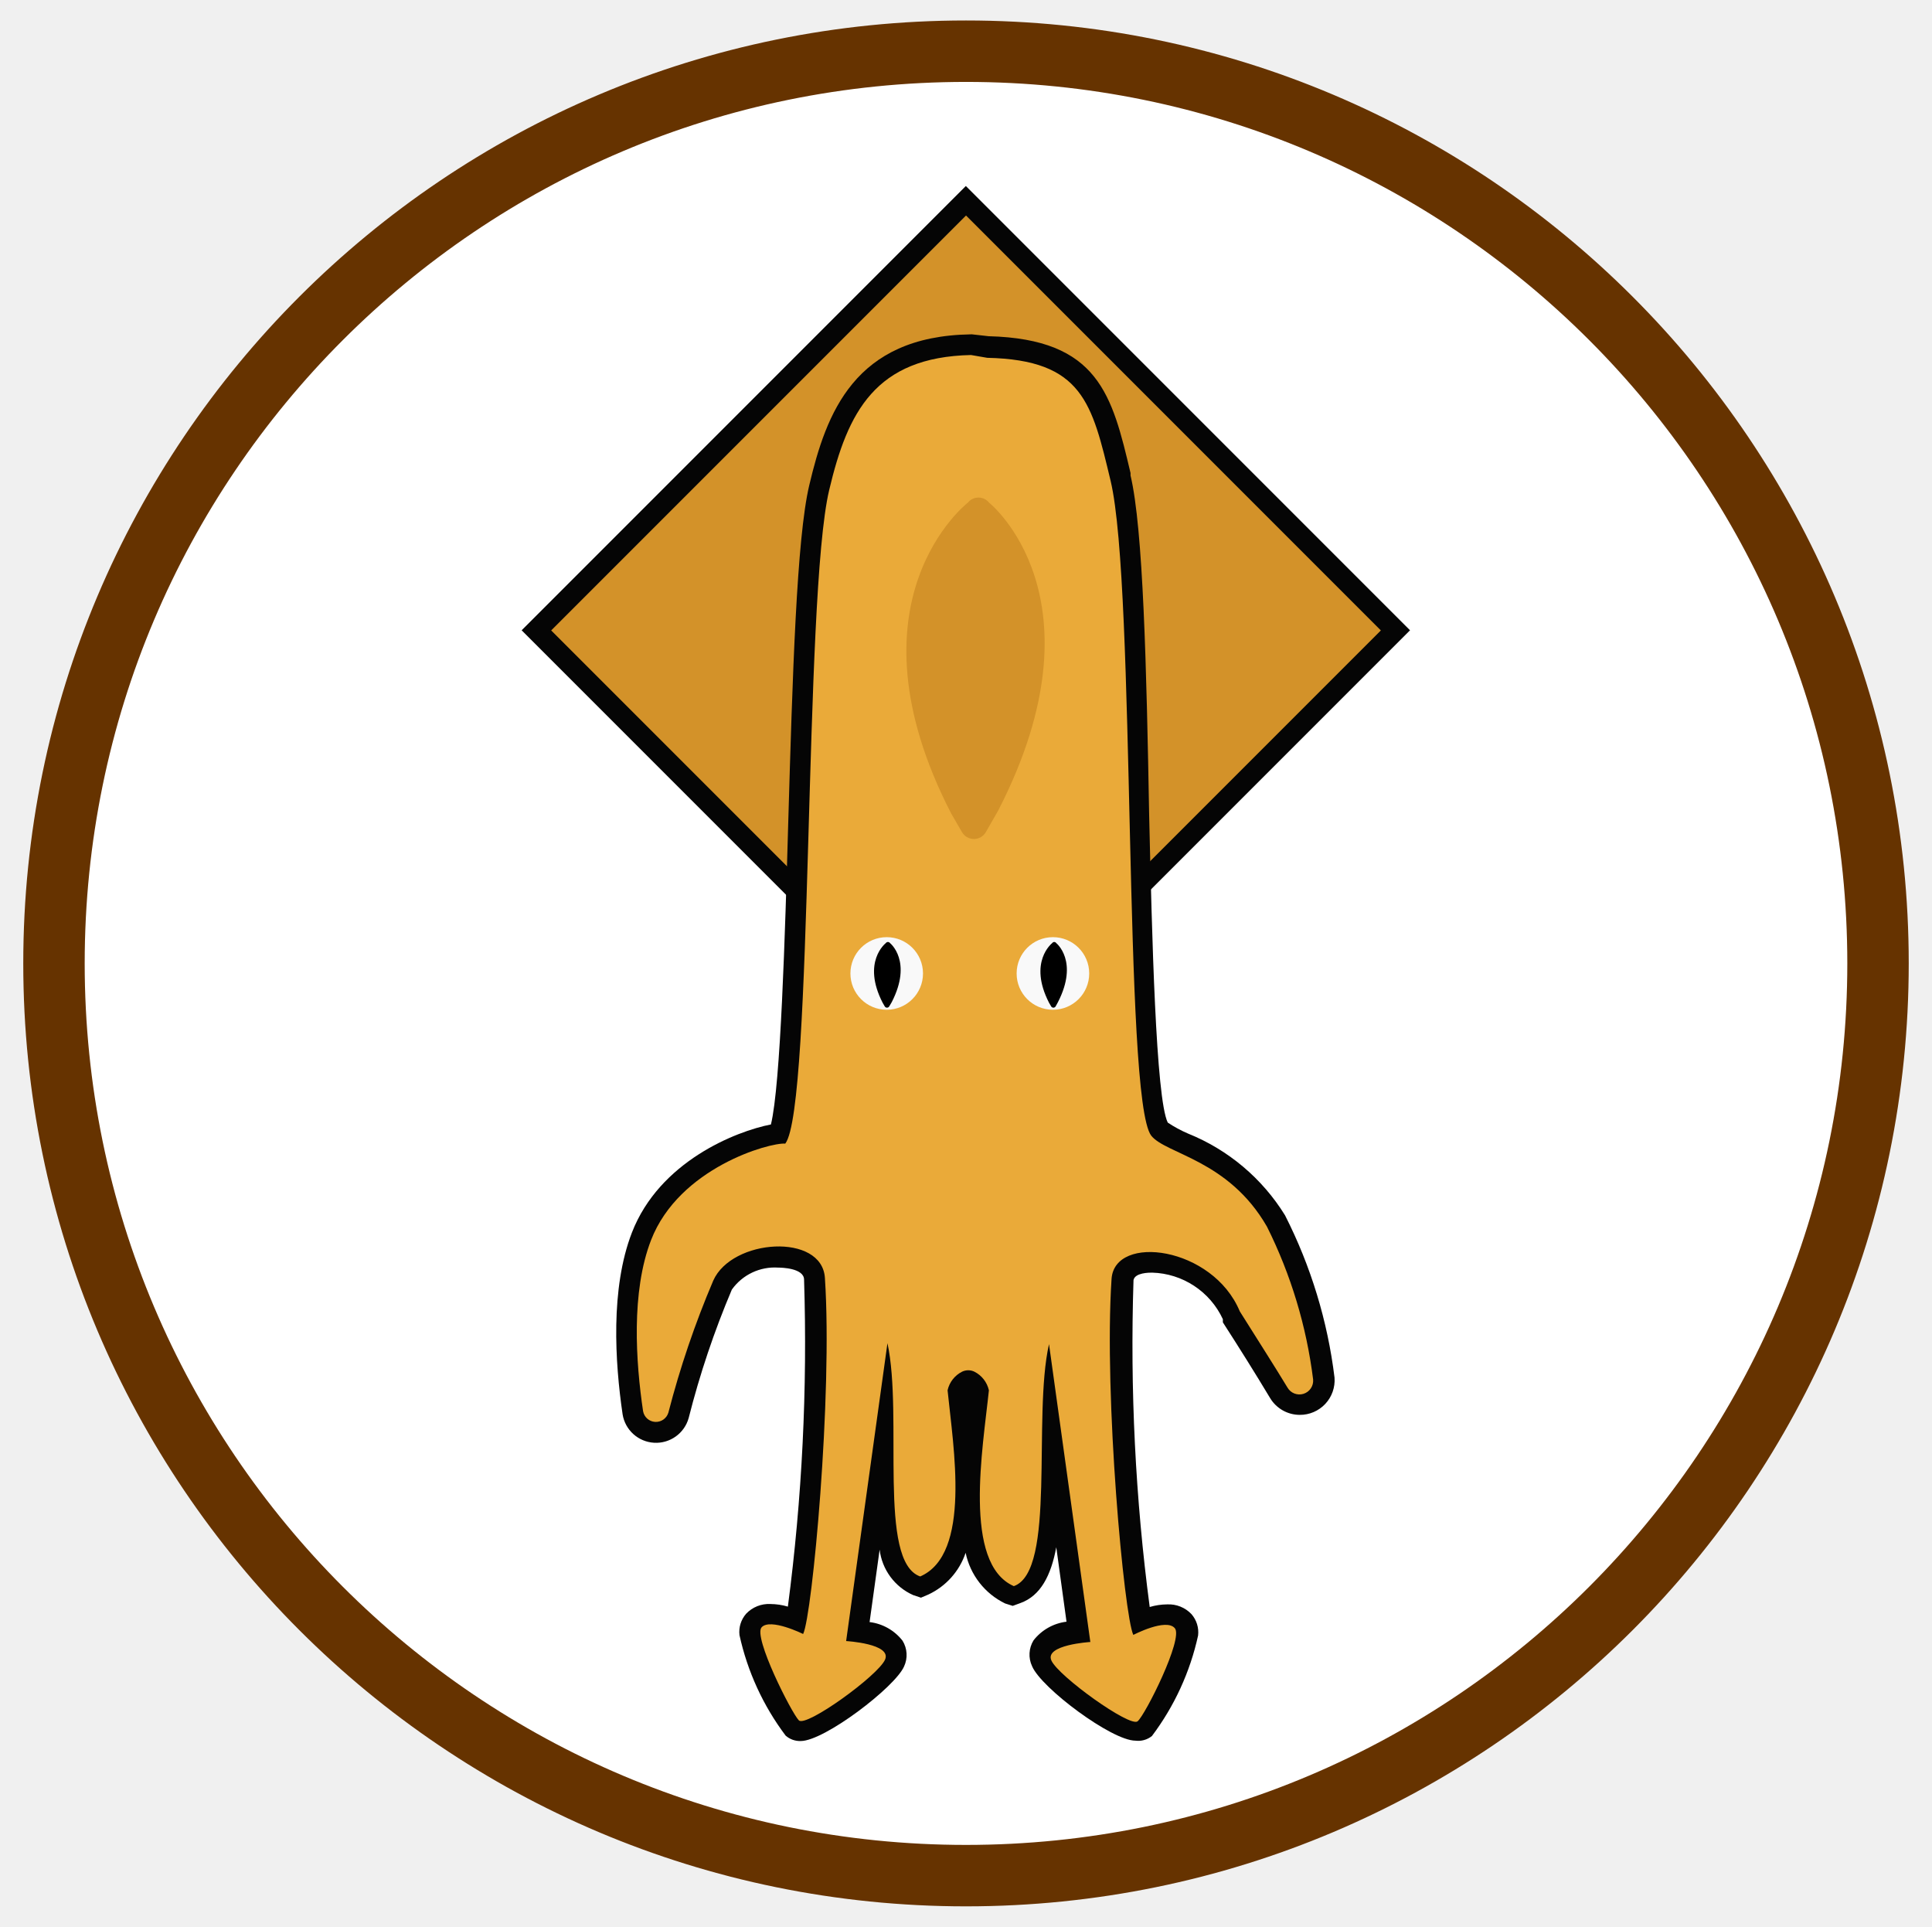
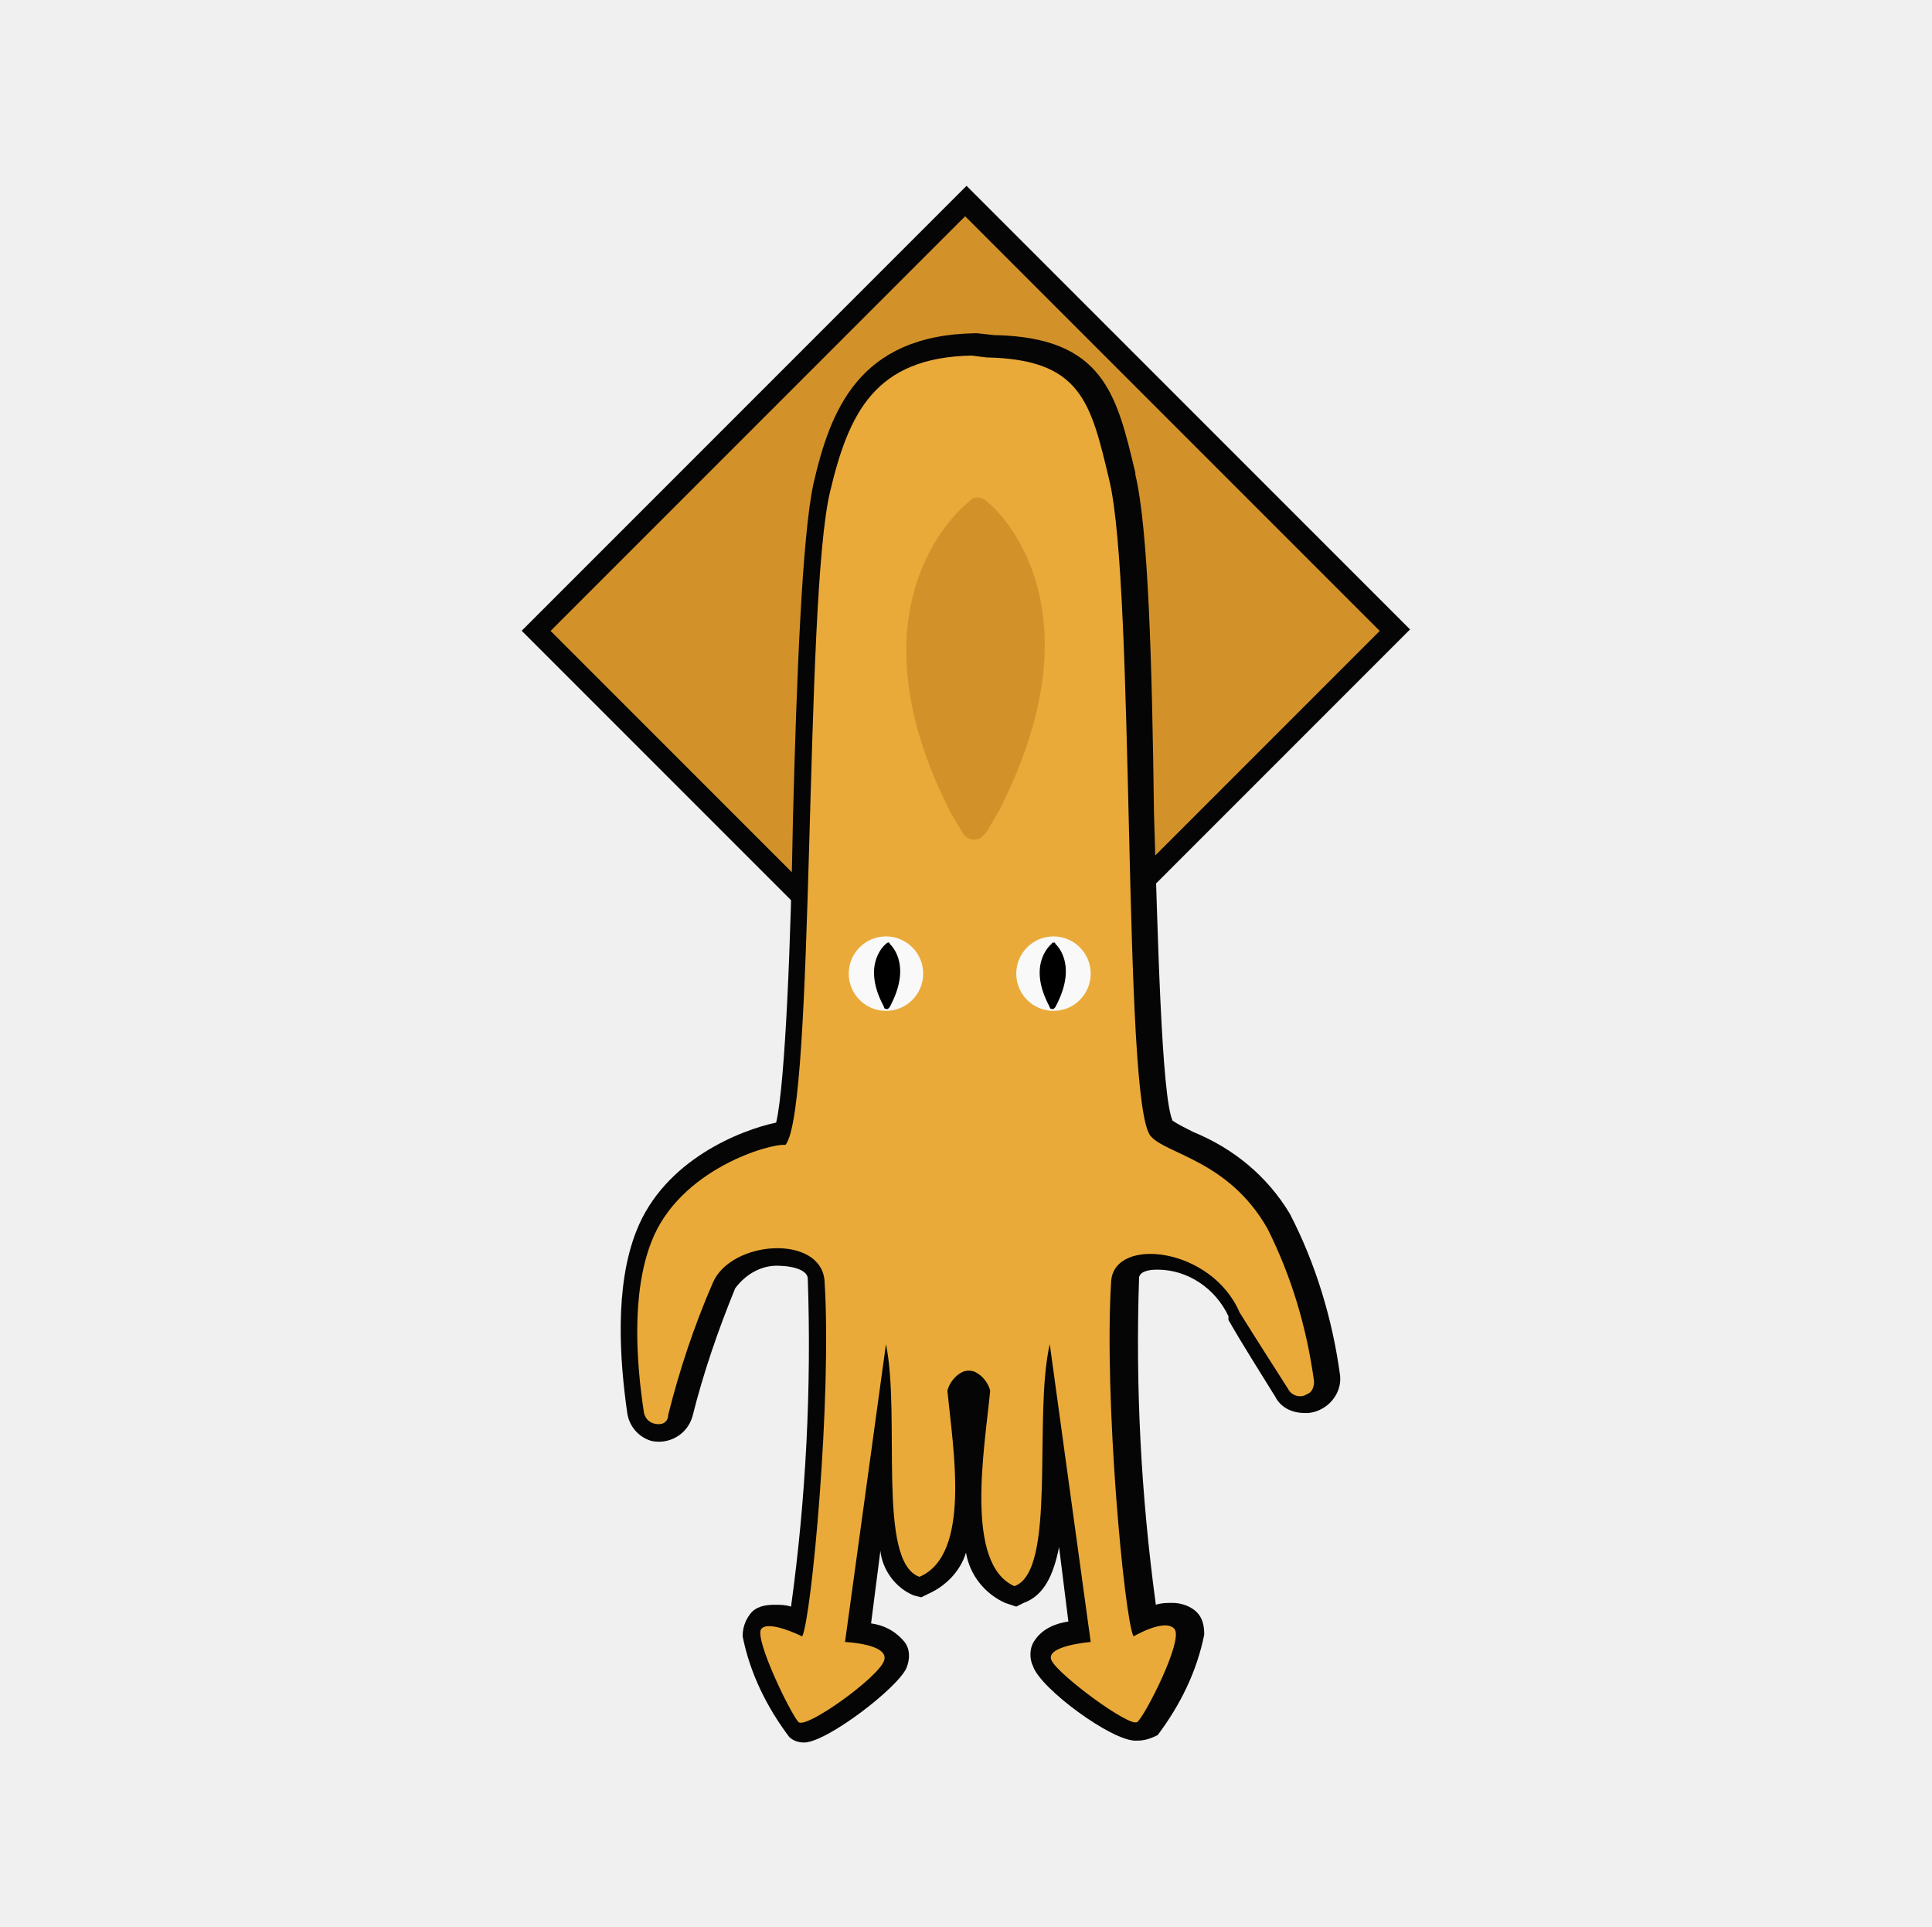
- <svg xmlns="http://www.w3.org/2000/svg" id="Layer_1" data-name="Layer 1" viewBox="0 0 103.8 103.5">
-   <defs>
-     <style>.cls-1{fill:#fff;stroke:#630;stroke-miterlimit:10;stroke-width:3.3px;}.cls-2{fill:#050505;}.cls-3{fill:#d39229;}.cls-4{fill:#eaaa39;}.cls-5{fill:#f9f9f9;}</style>
-   </defs>
-   <circle class="cls-1" cx="51.9" cy="51.75" r="49" />
-   <rect class="cls-2" x="35.03" y="16.99" width="33.75" height="33.75" transform="translate(112.54 21.1) rotate(135)" />
-   <rect class="cls-3" x="36.14" y="18.1" width="31.52" height="31.52" transform="translate(-8.74 46.62) rotate(-45)" />
-   <path class="cls-2" d="M61,93.5c-1.27,0-5.06-2.83-5.55-4a1.46,1.46,0,0,1,.08-1.39,2.65,2.65,0,0,1,1.77-1l-.55-4c-.28,1.51-.84,2.61-1.93,3l-.41.15L54,86.13a3.91,3.91,0,0,1-2.12-2.72,3.82,3.82,0,0,1-2,2.24l-.4.17-.42-.14a3.07,3.07,0,0,1-1.8-2.44l-.54,3.89a2.65,2.65,0,0,1,1.77,1,1.46,1.46,0,0,1,.08,1.39c-.5,1.12-4.28,4-5.55,4a1.17,1.17,0,0,1-.81-.29,13.94,13.94,0,0,1-2.48-5.4,1.48,1.48,0,0,1,.36-1.15,1.68,1.68,0,0,1,1.3-.52,3.4,3.4,0,0,1,.94.14,108.46,108.46,0,0,0,.87-17.56c0-.63-1.24-.65-1.38-.65a2.83,2.83,0,0,0-2.5,1.18A47.6,47.6,0,0,0,37,76.17a1.82,1.82,0,0,1-3.55-.2c-.41-2.8-.66-6.76.5-9.76,1.48-3.82,5.58-5.44,7.47-5.81.52-2.13.76-10.22.93-16.24.23-7.84.45-15.25,1.13-18.1.91-3.85,2.41-8,8.67-8.1h.08l.89.1c5.91.15,6.63,3.17,7.62,7.35l0,.13c.68,2.86.86,10.33,1,18.24.15,6.43.36,15.22,1,16.52a6.78,6.78,0,0,0,1.09.59,10.92,10.92,0,0,1,5.21,4.39A26.25,26.25,0,0,1,71.7,74a1.86,1.86,0,0,1-1.87,2,1.86,1.86,0,0,1-1.59-.9c-.81-1.35-1.67-2.72-2.54-4.07l0-.08,0-.09a4.32,4.32,0,0,0-3.8-2.5c-.16,0-.92,0-1,.4a107.32,107.32,0,0,0,.87,17.56,3.4,3.4,0,0,1,.94-.14,1.68,1.68,0,0,1,1.3.52,1.48,1.48,0,0,1,.36,1.15,13.94,13.94,0,0,1-2.48,5.4A1.17,1.17,0,0,1,61,93.5Z" />
-   <path class="cls-4" d="M52.17,19.07c-5.15.11-6.63,3.07-7.62,7.25-1.37,5.75-.85,33.16-2.36,35.11-.83-.07-5.7,1.29-7.21,5.18-1.08,2.79-.82,6.56-.43,9.19a.7.7,0,0,0,1.36.08,49.94,49.94,0,0,1,2.41-7.09c1-2.26,5.85-2.58,6-.14.42,6.3-.68,18.13-1.17,19.12,0,0-1.76-.87-2.23-.36s1.61,4.61,2,5,4.25-2.4,4.63-3.26-2.09-1-2.09-1l2.22-16c.85,3.93-.54,11.73,1.76,12.53,2.76-1.2,1.78-6.93,1.47-10a1.48,1.48,0,0,1,.78-1,.76.76,0,0,1,.66,0,1.48,1.48,0,0,1,.78,1c-.32,3.1-1.42,9.31,1.34,10.52,2.29-.81,1-9.09,1.89-13l2.22,16s-2.48.15-2.09,1,4.22,3.6,4.63,3.26,2.47-4.44,2-5-2.23.36-2.23.36c-.49-1-1.59-12.82-1.17-19.12.16-2.44,5.44-1.75,6.89,1.74,1,1.59,1.9,3,2.56,4.09a.74.74,0,0,0,1.38-.43,25.4,25.4,0,0,0-2.48-8.21C66,62.29,62.64,62,61.85,61c-1.51-2-.81-29.42-2.18-35.17-1-4.17-1.49-6.5-6.63-6.61Z" />
-   <circle class="cls-5" cx="47.64" cy="52.29" r="1.95" />
-   <path d="M47.59,50.66s-1.3,1-.17,3.2l.11.19a.14.14,0,0,0,.25,0l.13-.22c1.13-2.2-.09-3.17-.09-3.17h0a.14.14,0,0,0-.23,0Z" />
-   <path class="cls-3" d="M52,27s-6.79,5.24-.9,16.69l.58,1a.74.74,0,0,0,1.29,0l.67-1.17C59.51,32.07,53.14,27,53.14,27h0A.73.73,0,0,0,52,27Z" />
-   <circle class="cls-5" cx="56.57" cy="52.29" r="1.95" />
-   <path d="M56.53,50.66s-1.3,1-.17,3.2l.11.19a.14.14,0,0,0,.25,0l.12-.22c1.13-2.2-.09-3.17-.09-3.17h0a.13.13,0,0,0-.22,0Z" />
+ <svg xmlns="http://www.w3.org/2000/svg" version="1.1" id="Layer_1" x="0px" y="0px" viewBox="0 0 103.8 103.5" style="enable-background:new 0 0 103.8 103.5;" xml:space="preserve">
+   <style type="text/css">
+ 	.st0{fill:#050505;}
+ 	.st1{fill:#D39229;}
+ 	.st2{fill:#EAAA39;}
+ 	.st3{fill:#F9F9F9;}
+ </style>
+   <rect x="35" y="17" transform="matrix(0.7071 -0.7071 0.7071 0.7071 -8.7413 46.6091)" class="st0" width="33.8" height="33.7" />
+   <rect x="36.1" y="18.1" transform="matrix(0.7071 -0.7071 0.7071 0.7071 -8.7437 46.6184)" class="st1" width="31.5" height="31.5" />
+   <path class="st0" d="M61,93.5c-1.3,0-5.1-2.8-5.5-4c-0.2-0.4-0.2-1,0.1-1.4c0.4-0.6,1.1-0.9,1.8-1l-0.5-4c-0.3,1.5-0.8,2.6-1.9,3  l-0.4,0.2L54,86.1c-1.1-0.5-1.9-1.5-2.1-2.7c-0.3,1-1.1,1.8-2,2.2l-0.4,0.2l-0.4-0.1c-1-0.4-1.7-1.4-1.8-2.4l-0.5,3.9  c0.7,0.1,1.3,0.4,1.8,1c0.3,0.4,0.3,0.9,0.1,1.4c-0.5,1.1-4.3,4-5.5,4c-0.3,0-0.6-0.1-0.8-0.3c-1.2-1.6-2.1-3.4-2.5-5.4  c0-0.4,0.1-0.8,0.4-1.2c0.3-0.4,0.8-0.5,1.3-0.5c0.3,0,0.6,0,0.9,0.1c0.8-5.8,1.1-11.7,0.9-17.6c0-0.6-1.2-0.7-1.4-0.7  c-1-0.1-1.9,0.4-2.5,1.2c-0.9,2.2-1.7,4.5-2.3,6.9c-0.3,1-1.3,1.5-2.2,1.3c-0.7-0.2-1.2-0.8-1.3-1.5c-0.4-2.8-0.7-6.8,0.5-9.8  c1.5-3.8,5.6-5.4,7.5-5.8c0.5-2.1,0.8-10.2,0.9-16.2c0.2-7.8,0.5-15.3,1.1-18.1c0.9-3.9,2.4-8,8.7-8.1h0.1l0.9,0.1  c5.9,0.1,6.6,3.2,7.6,7.4v0.1c0.7,2.9,0.9,10.3,1,18.2c0.2,6.4,0.4,15.2,1,16.5c0.3,0.2,0.7,0.4,1.1,0.6c2.2,0.9,4,2.4,5.2,4.4  c1.4,2.7,2.3,5.7,2.7,8.7c0.1,1-0.7,1.9-1.7,2c-0.1,0-0.1,0-0.2,0c-0.7,0-1.3-0.3-1.6-0.9c-0.8-1.3-1.7-2.7-2.5-4.1v-0.1v-0.1  c-0.7-1.5-2.2-2.5-3.8-2.5c-0.2,0-0.9,0-1,0.4c-0.2,5.9,0.1,11.7,0.9,17.6c0.3-0.1,0.6-0.1,0.9-0.1c0.5,0,1,0.2,1.3,0.5  c0.3,0.3,0.4,0.7,0.4,1.2c-0.4,2-1.3,3.8-2.5,5.4C61.6,93.5,61.3,93.5,61,93.5z" />
+   <path class="st2" d="M52.2,19.1c-5.2,0.1-6.6,3.1-7.6,7.3c-1.4,5.8-0.8,33.2-2.4,35.1c-0.8-0.1-5.7,1.3-7.2,5.2  c-1.1,2.8-0.8,6.6-0.4,9.2c0.1,0.4,0.4,0.6,0.8,0.6c0.3,0,0.5-0.2,0.5-0.5c0.6-2.4,1.4-4.8,2.4-7.1c1-2.3,5.8-2.6,6-0.1  c0.4,6.3-0.7,18.1-1.2,19.1c0,0-1.8-0.9-2.2-0.4s1.6,4.6,2,5s4.3-2.4,4.6-3.3s-2.1-1-2.1-1l2.2-16c0.8,3.9-0.5,11.7,1.8,12.5  c2.8-1.2,1.8-6.9,1.5-10c0.1-0.4,0.4-0.8,0.8-1c0.2-0.1,0.5-0.1,0.7,0c0.4,0.2,0.7,0.6,0.8,1c-0.3,3.1-1.4,9.3,1.3,10.5  c2.3-0.8,1-9.1,1.9-13l2.2,16c0,0-2.5,0.2-2.1,1s4.2,3.6,4.6,3.3s2.5-4.4,2-5s-2.2,0.4-2.2,0.4c-0.5-1-1.6-12.8-1.2-19.1  c0.2-2.4,5.4-1.8,6.9,1.7c1,1.6,1.9,3,2.6,4.1c0.2,0.4,0.7,0.5,1,0.3c0.3-0.1,0.4-0.4,0.4-0.7c-0.4-2.9-1.2-5.6-2.5-8.2  C66,62.3,62.6,62,61.8,61c-1.5-2-0.8-29.4-2.2-35.2c-1-4.2-1.5-6.5-6.6-6.6L52.2,19.1z" />
+   <circle class="st3" cx="47.6" cy="52.3" r="2" />
+   <path d="M47.6,50.7c0,0-1.3,1-0.2,3.2l0.1,0.2c0,0.1,0.1,0.1,0.2,0.1c0,0,0,0,0.1-0.1l0.1-0.2c1.1-2.2-0.1-3.2-0.1-3.2l0,0  C47.8,50.6,47.7,50.6,47.6,50.7C47.6,50.6,47.6,50.6,47.6,50.7z" />
+   <path class="st1" d="M52,27c0,0-6.8,5.2-0.9,16.7l0.6,1c0.2,0.4,0.7,0.5,1,0.3c0.1-0.1,0.2-0.2,0.3-0.3l0.7-1.2  C59.5,32.1,53.1,27,53.1,27l0,0c-0.3-0.3-0.7-0.4-1-0.1C52.1,26.9,52,27,52,27z" />
+   <circle class="st3" cx="56.6" cy="52.3" r="2" />
+   <path d="M56.5,50.7c0,0-1.3,1-0.2,3.2l0.1,0.2c0,0.1,0.1,0.1,0.2,0.1c0,0,0,0,0.1-0.1l0.1-0.2c1.1-2.2-0.1-3.2-0.1-3.2l0,0  C56.7,50.6,56.6,50.6,56.5,50.7C56.6,50.6,56.5,50.6,56.5,50.7z" />
</svg>
